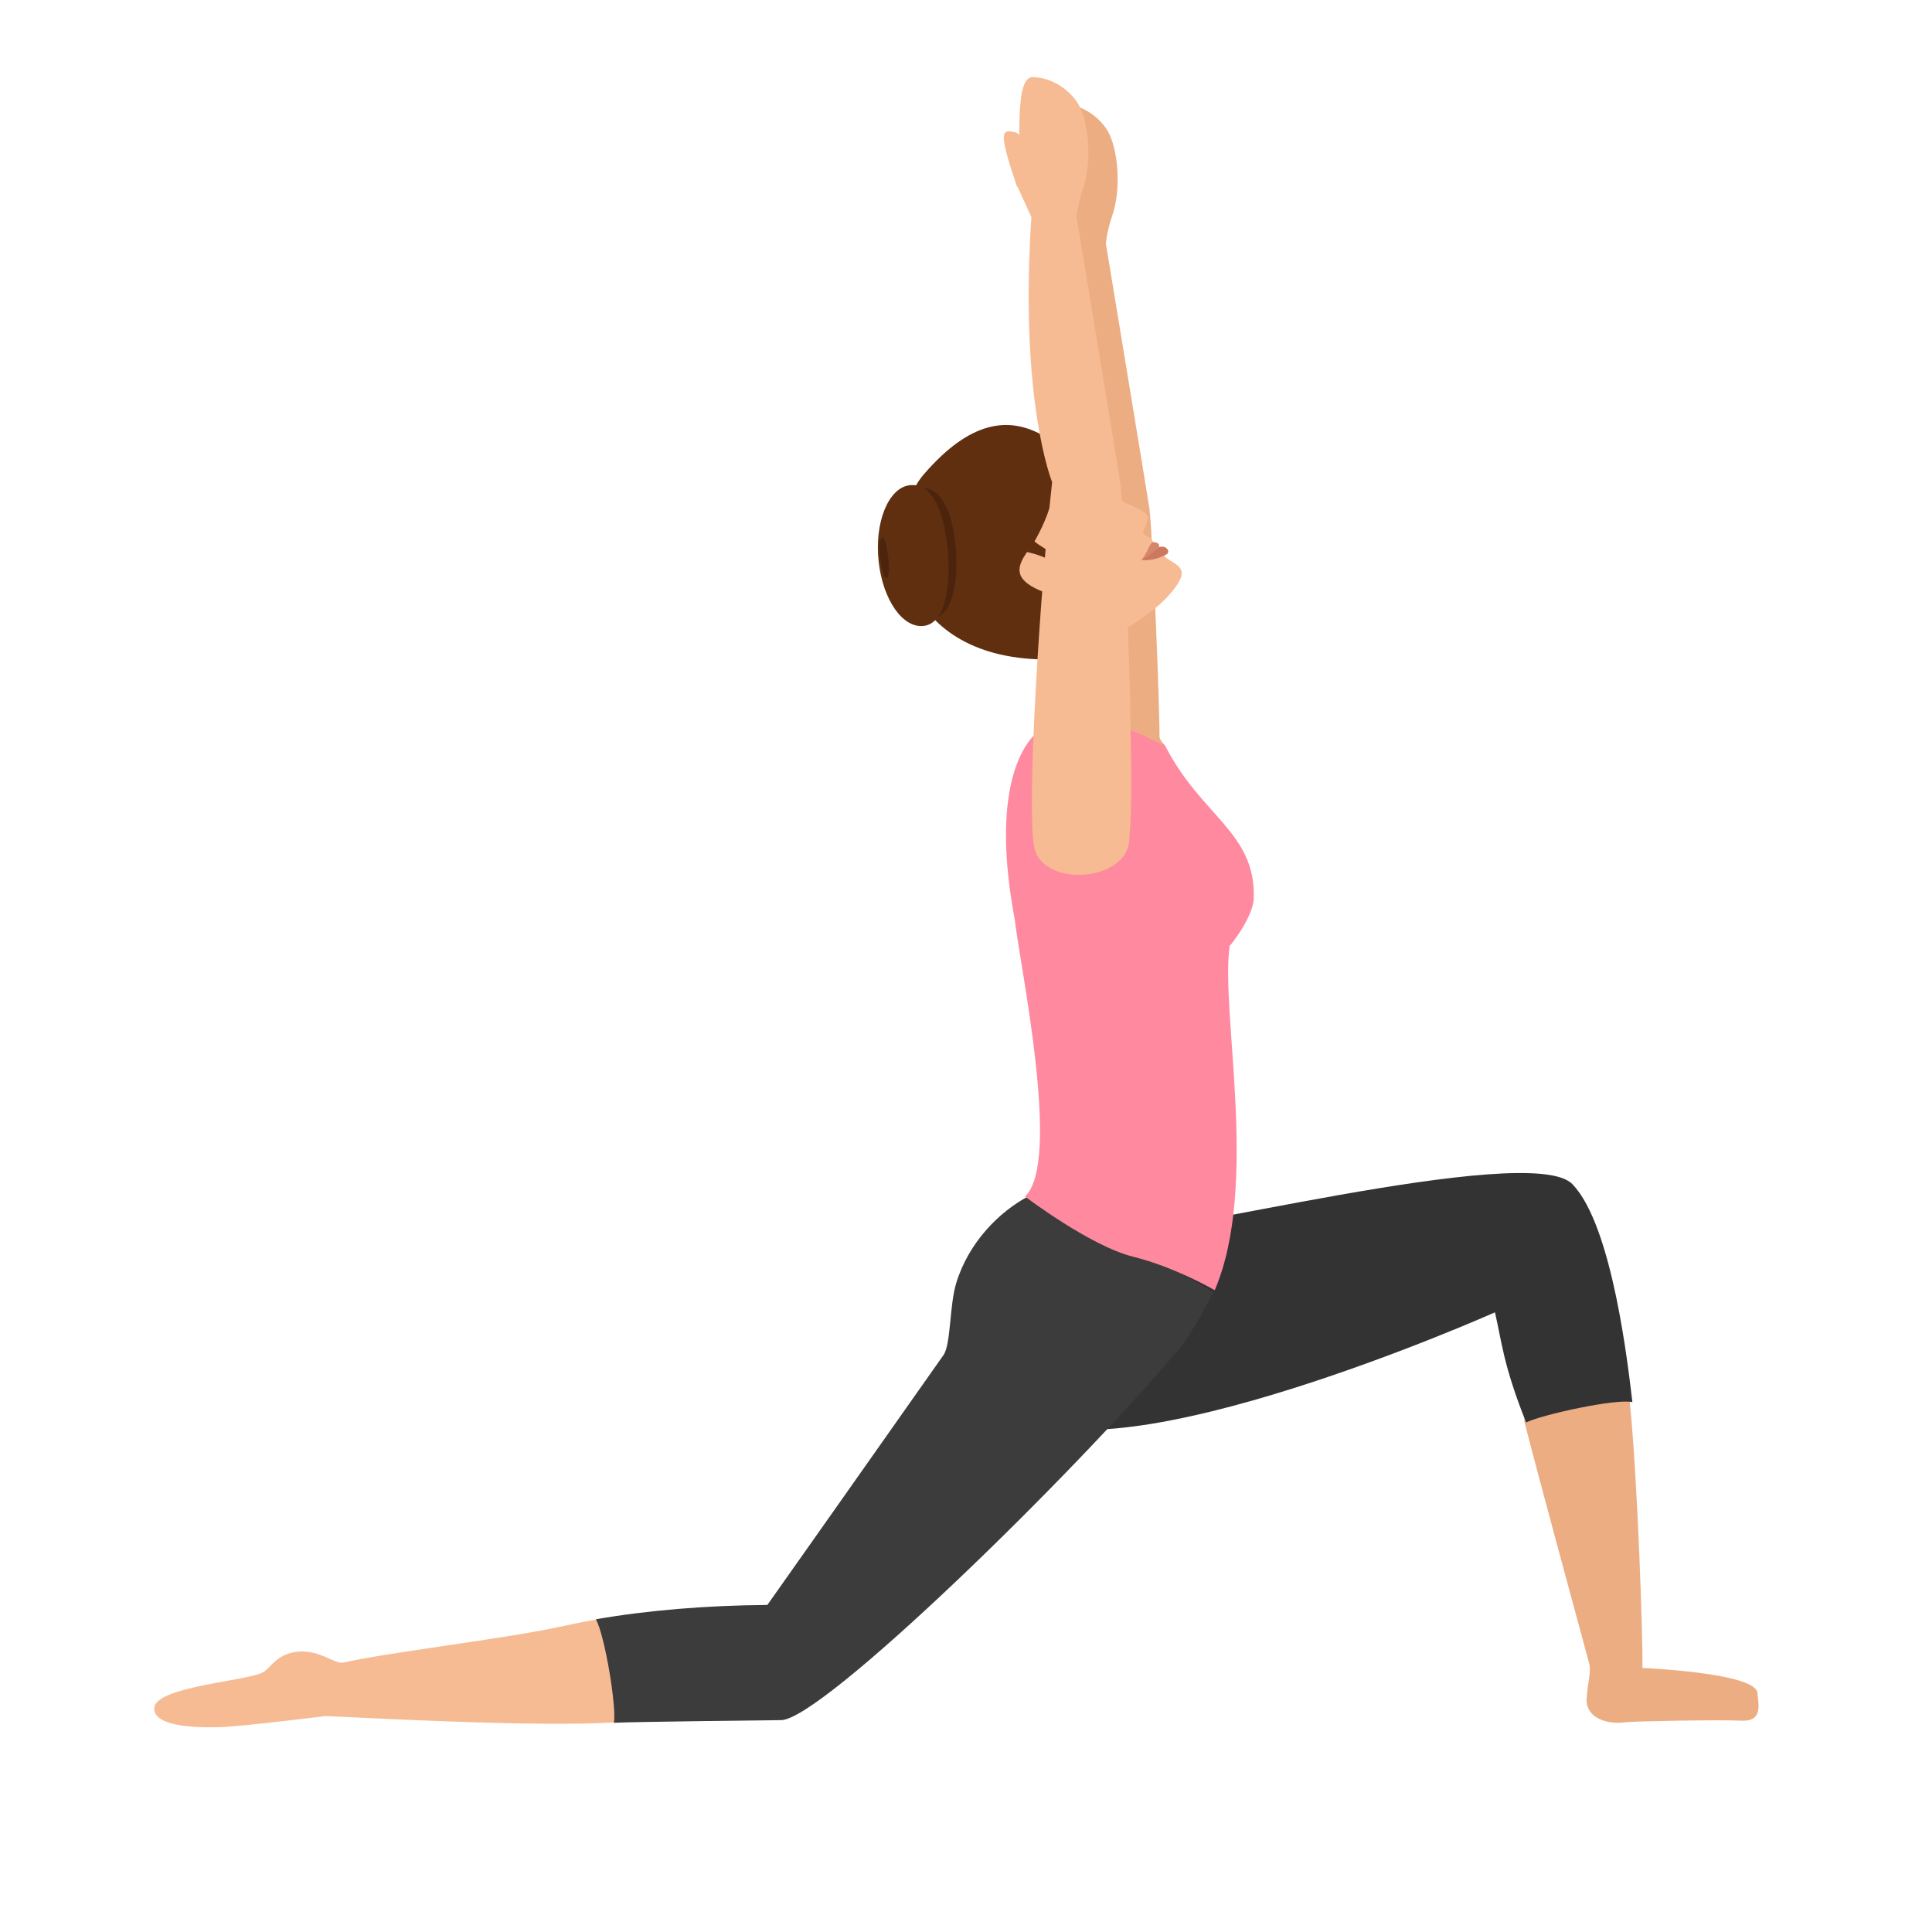
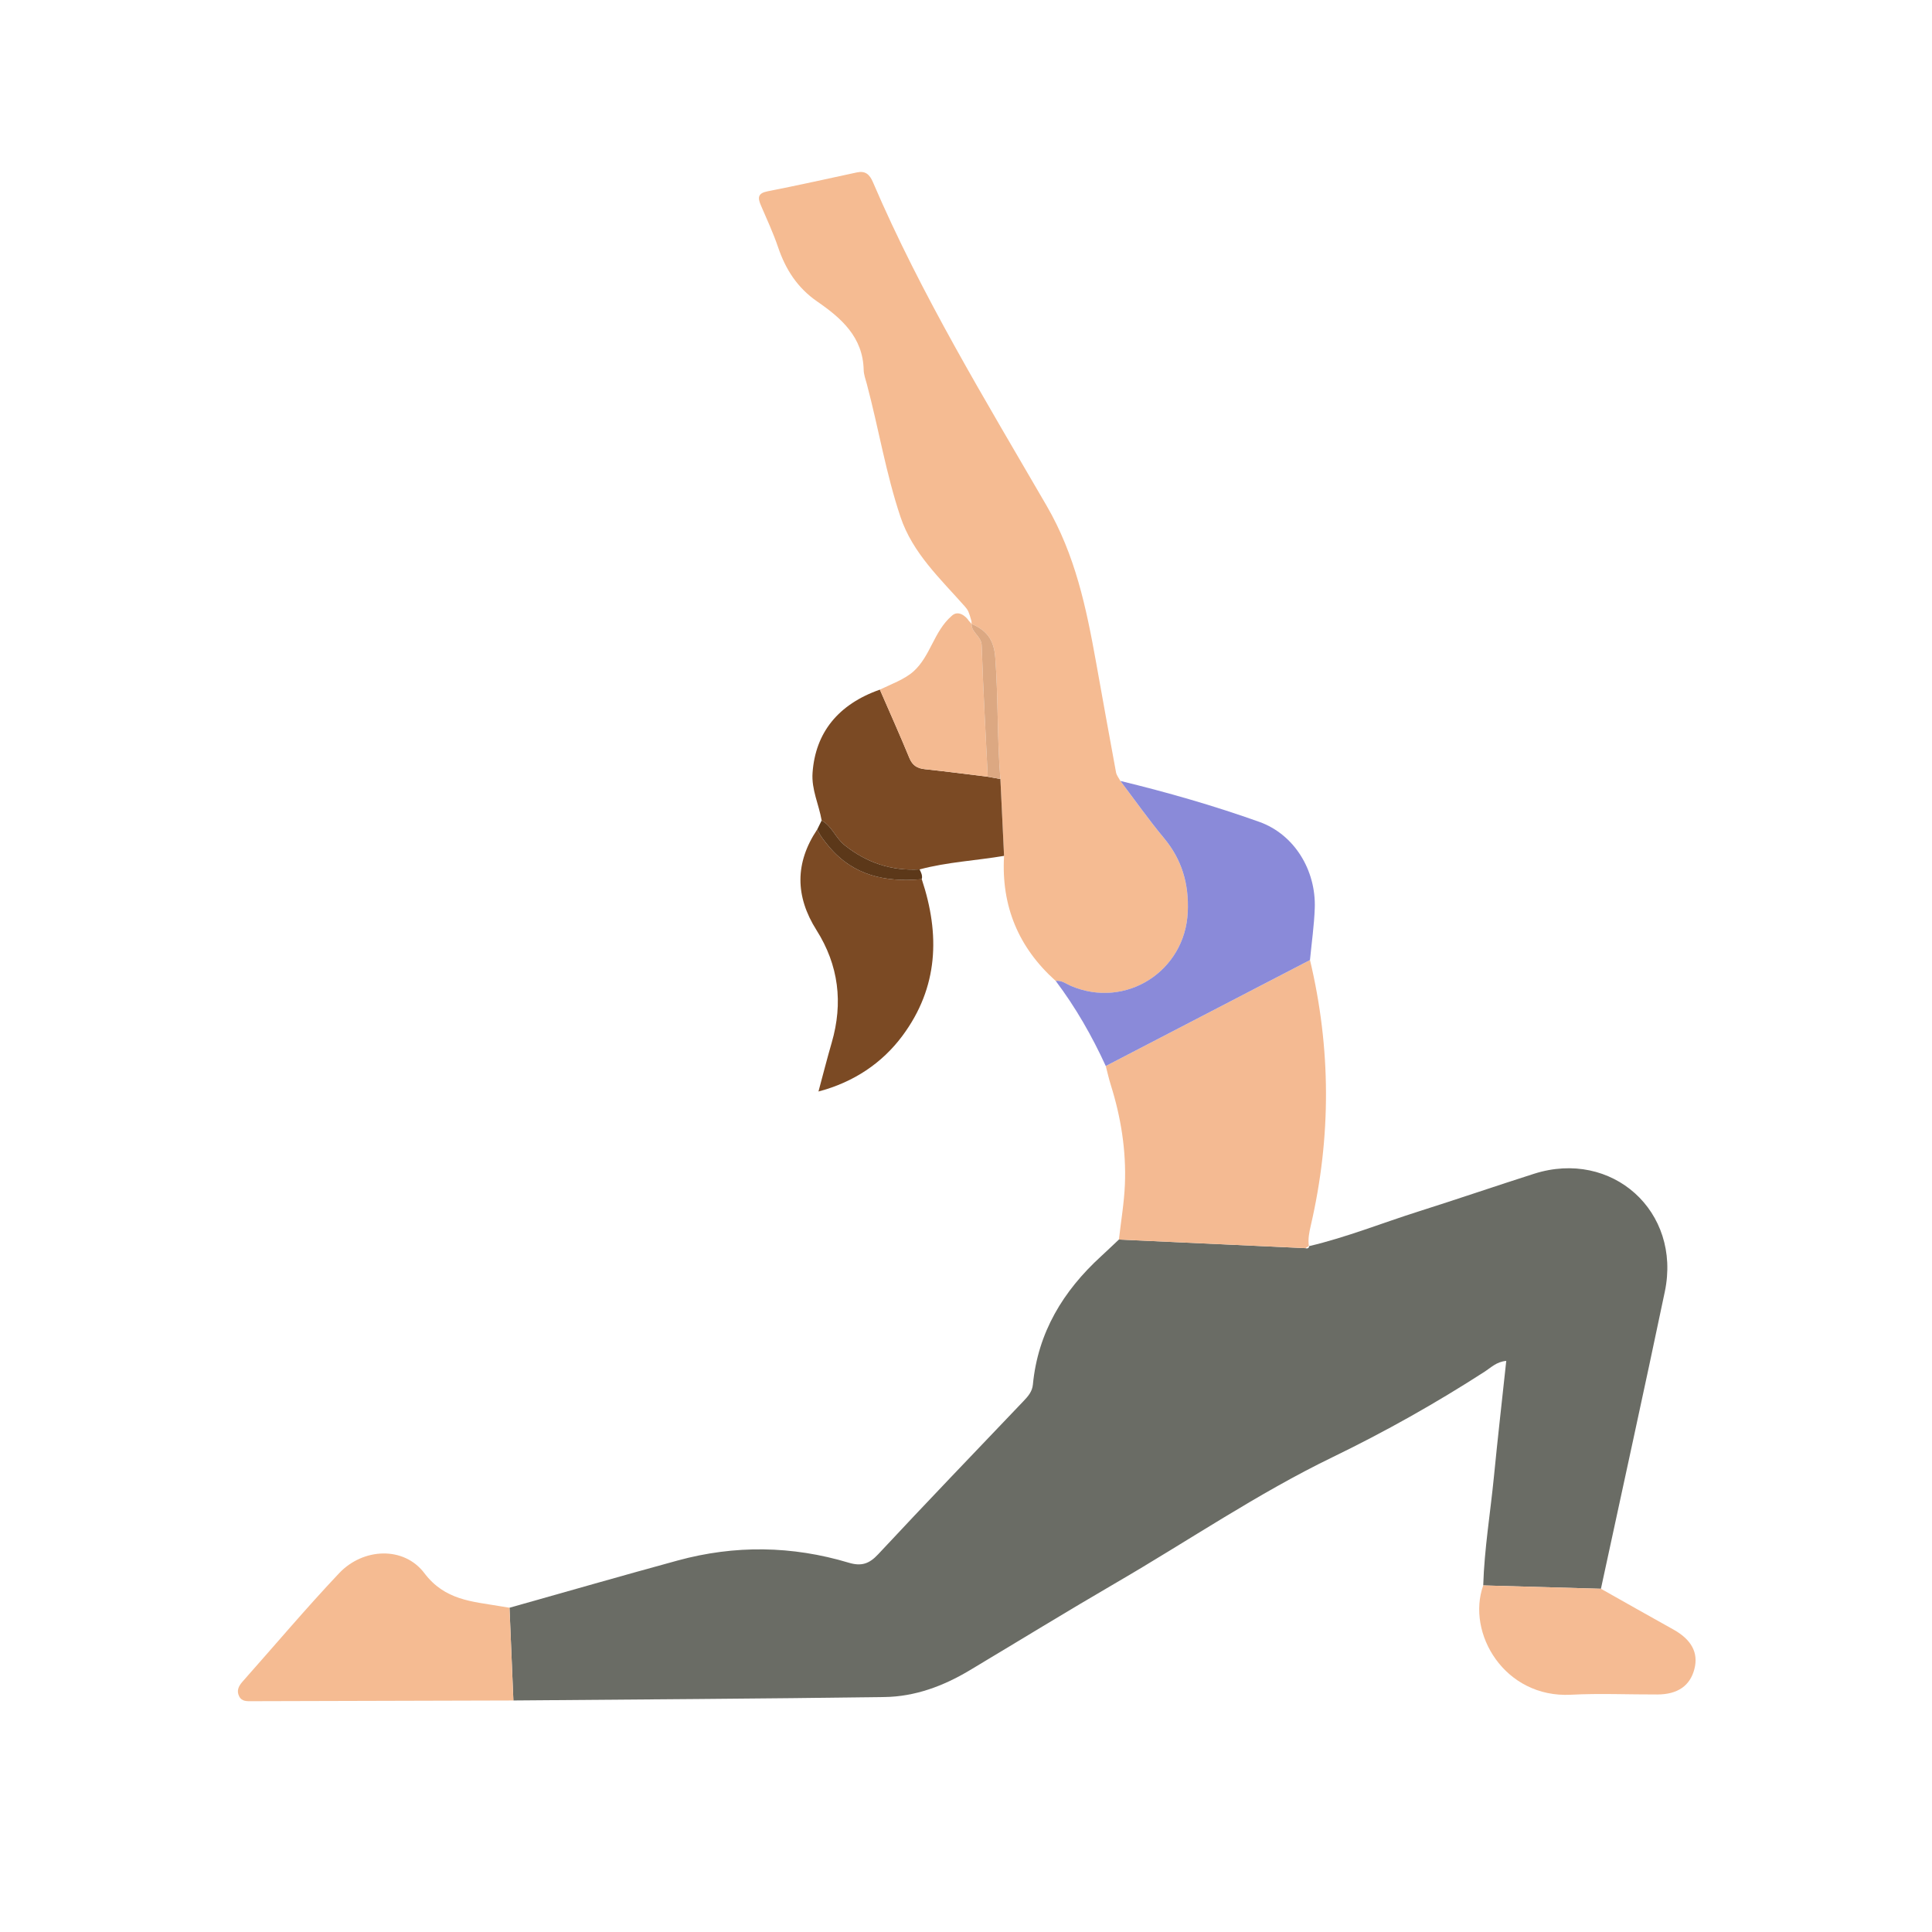
- <svg xmlns="http://www.w3.org/2000/svg" width="500" height="501" viewBox="0 0 500 501" fill="none">
-   <path d="M451.554 446.198C445.898 445.922 423.549 446.336 421.48 446.612C416.513 447.302 411.271 445.369 411.409 440.676C411.547 437.087 412.651 433.636 412.099 431.428C409.064 420.247 398.717 382.149 395.268 368.622C394.164 364.067 422.17 358.407 422.583 363.377C424.653 383.254 426.032 425.354 425.894 432.532C425.894 432.532 455.417 433.775 455.693 439.02C455.969 441.919 457.21 446.474 451.554 446.198Z" fill="#ECAD83" />
-   <path d="M387.647 340.31C389.457 348.073 389.735 353.756 395.721 368.865C400.036 366.786 419.106 362.627 423.282 363.597C422.307 355.558 418.271 317.854 407.692 307.042C396.695 295.676 295.639 322.151 293.272 318.547C293.272 318.547 242.605 352.647 263.624 366.786C289.653 383.974 387.647 340.31 387.647 340.31Z" fill="#333333" />
-   <path d="M40.015 442.827C40.567 437.257 64.584 435.899 68.311 433.589C70.105 432.503 71.624 429.242 76.317 428.427C82.528 427.341 86.807 431.688 89.015 431.144C100.196 428.563 131.252 424.895 144.917 421.907C148.092 421.228 151.267 420.548 154.579 420.005C168.106 417.696 164.241 446.223 159.272 446.63C139.396 447.989 91.638 445.272 84.46 445C84.46 445 62.652 447.717 57.407 447.853C54.232 447.989 39.463 448.396 40.015 442.827Z" fill="#F6BB92" />
-   <path d="M198.979 416.188C183.012 416.325 168.008 417.564 154.518 419.904C156.858 424.172 159.886 442.48 159.198 446.747C164.153 446.472 202.558 446.059 202.558 446.059C213.295 445.921 278.955 381.774 305.798 349.7C307.862 347.359 311.304 341.44 314.607 335.108C314.607 335.108 271.798 309.091 266.98 310.054C258.996 314.184 251.15 322.306 247.984 332.63C246.194 338.274 246.607 348.461 244.68 351.351C226.785 376.818 198.979 416.188 198.979 416.188Z" fill="#3D3C3C" />
-   <path d="M275.308 26.903C270.063 26.903 272.823 48.708 271.443 55.332L275.032 63.199C271.857 111.086 280.414 131.925 280.414 131.925C277.24 160.492 273.789 215.556 275.722 226.321C277.516 237.085 299.596 235.843 300.424 224.803C301.252 213.9 300.838 204.102 300.7 193.2C300.7 182.297 299.044 141.586 298.078 132.063C297.94 130.821 286.762 63.199 286.762 63.199C286.762 63.199 286.9 60.439 288.418 55.884C290.626 49.536 290.074 40.014 287.728 34.908C285.658 30.491 280.414 26.903 275.308 26.903Z" fill="#ECAD83" />
-   <path d="M273.515 48.706C273.515 48.706 274.067 41.806 270.479 41.115C267.443 40.563 266.339 40.702 271.307 55.33C271.445 55.468 273.515 55.192 273.515 48.706Z" fill="#ECAD83" />
-   <path d="M325.107 232.928C325.662 215.941 311.52 211.66 302.231 193.57C301.122 191.36 290.585 185.146 285.039 185.007C278.938 184.869 272.699 185.836 267.985 190.808C264.38 194.674 257.171 206.689 263.133 238.452C264.519 250.742 275.333 301.424 265.767 310.263C265.767 310.263 282.682 323.106 293.773 325.868C304.865 328.63 314.986 334.568 314.986 334.568C326.632 307.363 316.373 262.205 318.868 245.218C319.007 245.356 324.969 237.761 325.107 232.928Z" fill="#FF8AA0" />
-   <path d="M297.413 185.936C297.413 185.936 292.933 173.78 290.132 162.853L271.371 161.624C275.011 172.551 272.351 187.302 272.351 187.302C289.852 185.526 297.133 191.399 301.753 193.175L297.413 185.936Z" fill="#ECAD83" />
-   <path d="M283.804 124.823C282 116.256 274.368 114.046 269.79 113.217C255.359 110.592 248.838 115.98 241.9 123.994C232.604 134.632 257.163 162.818 262.713 165.996C277.144 174.148 296.569 161.436 302.813 154.666C309.612 147.205 305.311 146.929 302.119 144.442C301.981 144.304 301.842 143.613 301.842 143.613C300.87 142.646 299.344 141.541 298.512 139.606C298.512 139.606 297.263 139.054 296.847 138.639C296.43 138.363 296.292 138.225 296.569 137.672C297.124 136.152 297.679 134.909 297.679 134.08C297.263 131.455 284.636 128.829 283.804 124.823Z" fill="#F6BB92" />
-   <path d="M295.91 145.265C295.91 145.265 297.124 144.923 300.46 142.189C300.612 141.734 300.915 140.708 299.247 140.595C298.034 140.481 297.882 142.987 295.91 145.265Z" fill="#D6876B" />
-   <path d="M295.91 145.148C295.91 145.148 298.559 145.877 302.61 143.689C303.077 143.203 302.921 142.596 302.766 142.474C301.987 141.38 300.584 141.866 300.584 141.866C297.157 144.905 295.91 145.148 295.91 145.148Z" fill="#CC785E" />
-   <path d="M239.519 123.04C228.41 136.06 231.976 169.44 269.005 170.964C271.474 171.103 275.589 169.856 276 163.208C276.274 158.498 275.177 154.066 275.177 154.066C274.766 152.819 274.491 151.296 273.943 149.772C273.394 148.11 266.4 143.401 267.36 141.877C276.274 127.472 274.217 116.115 270.926 113.206C261.6 107.666 251.451 109.189 239.519 123.04Z" fill="#602F0F" />
-   <path d="M269.715 153.143C277.018 156.264 279.318 153.994 281.887 150.306L271.473 144.347L266.469 142.929C263.899 146.617 262.411 150.022 269.715 153.143Z" fill="#F6BB92" />
-   <path d="M241.892 160.389C236.614 161.229 231.613 154.228 230.641 144.988C229.669 135.748 233.002 127.487 238.28 126.647C243.559 125.807 246.753 131.828 247.726 141.068C248.698 150.448 247.17 159.549 241.892 160.389Z" fill="#4C230C" />
-   <path d="M270.34 141.859C269.098 141.169 268.132 140.341 267.442 139.651C266.338 138.684 265.786 137.856 265.786 137.856L263.854 142.825C264.406 143.377 264.958 143.791 265.51 144.343C265.51 144.343 265.786 143.791 266.062 142.963V143.101C267.304 143.377 269.236 143.791 271.582 144.895C271.72 144.757 274.066 144.205 270.34 141.859Z" fill="#602F0F" />
-   <path d="M239.703 162.285C234.183 163.113 228.939 155.66 227.835 145.586C226.731 135.512 230.319 126.679 235.701 125.851C241.221 125.023 244.533 131.51 245.637 141.446C246.741 151.52 245.223 161.457 239.703 162.285Z" fill="#602F0F" />
-   <path d="M229.895 149.934C229.352 150.066 228.537 147.702 228.266 144.813C227.994 141.924 228.13 139.429 228.809 139.429C229.352 139.298 229.895 141.267 230.302 144.156C230.574 147.045 230.574 149.934 229.895 149.934Z" fill="#4C230C" />
-   <path d="M267.718 20.001C262.473 20.001 265.234 41.806 263.854 48.43L267.442 56.296C264.268 104.184 272.824 125.023 272.824 125.023C269.65 153.59 266.2 208.654 268.132 219.418C269.926 230.183 292.007 228.941 292.835 217.9C293.663 206.998 293.249 197.2 293.111 186.297C293.111 175.395 291.455 134.683 290.489 125.161C290.351 123.919 279.172 56.296 279.172 56.296C279.172 56.296 279.31 53.536 280.828 48.982C283.036 42.634 282.484 33.111 280.138 28.005C278.068 23.589 272.824 20.001 267.718 20.001Z" fill="#F6BB92" />
-   <path d="M265.923 41.803C265.923 41.803 266.475 34.903 262.887 34.213C259.851 33.661 258.747 33.799 263.715 48.428C263.853 48.566 265.923 48.29 265.923 41.803Z" fill="#F6BB92" />
+ <svg xmlns="http://www.w3.org/2000/svg" width="501" height="501" viewBox="0 0 501 501" fill="none">
+   <path d="M339.411 323.159C349.174 320.864 358.477 317.111 368.011 314.098C377.971 310.948 387.852 307.551 397.802 304.379C418.017 297.934 436.077 314.136 431.714 334.961C426.33 360.669 420.681 386.319 415.147 411.993C404.975 411.704 394.802 411.415 384.626 411.126C384.909 401.658 386.48 392.314 387.401 382.906C388.376 372.956 389.512 363.021 390.598 352.903C388.074 353.118 386.655 354.627 385.058 355.658C372.351 363.859 359.197 371.26 345.589 377.852C326.104 387.288 308.226 399.499 289.563 410.351C276.749 417.806 264.112 425.566 251.39 433.176C244.608 437.234 237.274 439.958 229.39 440.069C197.307 440.517 165.217 440.688 133.131 440.961C132.794 432.944 132.461 424.931 132.124 416.914C146.662 412.821 161.175 408.64 175.745 404.662C190.554 400.62 205.394 400.823 220.091 405.236C223.348 406.214 225.387 405.554 227.711 403.061C240.157 389.717 252.8 376.556 265.392 363.351C266.582 362.104 267.671 360.878 267.846 359.04C269.145 345.521 275.688 334.78 285.518 325.785C287.08 324.353 288.607 322.883 290.15 321.432C306.295 322.178 322.437 322.921 338.582 323.667C339.052 323.762 339.414 323.689 339.442 323.108L339.411 323.153V323.159Z" fill="#6A6C65" />
+   <path d="M273.761 254.369C264.081 245.711 259.61 234.907 260.369 221.94C260.052 215.298 259.734 208.659 259.417 202.017C258.563 191.539 258.874 181.017 258.093 170.521C257.744 165.806 255.794 163.444 251.949 161.796C251.936 161.57 251.93 161.342 251.927 161.113C251.251 158.672 251.054 158.227 250.203 157.265C243.853 150.077 236.668 143.457 233.512 134.049C229.74 122.804 227.835 111.062 224.793 99.62C224.466 98.394 223.993 97.156 223.965 95.914C223.774 87.399 218.148 82.484 211.941 78.204C206.788 74.648 203.74 69.908 201.778 64.129C200.511 60.392 198.828 56.795 197.272 53.16C196.437 51.21 196.564 50.096 199.041 49.61C206.782 48.093 214.484 46.375 222.199 44.711C224.412 44.235 225.505 45.229 226.359 47.219C238.909 76.531 255.496 103.715 271.434 131.192C278.835 143.952 281.686 157.592 284.204 171.603C285.925 181.17 287.633 190.736 289.405 200.293C289.551 201.077 290.144 201.775 290.529 202.515C294.272 207.456 297.841 212.545 301.809 217.298C306.505 222.927 308.325 229.227 308.007 236.485C307.334 251.883 291.907 261.742 277.705 255.668C276.428 255.122 275.285 254.16 273.758 254.373L273.761 254.369Z" fill="#F5BB92" />
+   <path d="M338.583 323.673C322.438 322.927 306.297 322.184 290.152 321.438C290.688 316.682 291.507 311.938 291.704 307.169C292.066 298.362 290.685 289.742 288.04 281.325C287.535 279.721 287.173 278.07 286.748 276.442C304.401 267.282 322.051 258.122 339.704 248.962C345.162 271.866 345.229 294.793 339.926 317.726C339.507 319.536 339.136 321.304 339.415 323.159L339.447 323.114C339.161 323.302 338.872 323.486 338.586 323.673H338.583Z" fill="#F4BA92" />
+   <path d="M339.699 248.959C322.046 258.119 304.396 267.279 286.743 276.439C283.168 268.638 278.93 261.227 273.761 254.366C275.288 254.153 276.431 255.115 277.707 255.662C291.906 261.735 307.333 251.877 308.01 236.478C308.327 229.22 306.508 222.921 301.812 217.292C297.846 212.535 294.278 207.449 290.531 202.509C302.707 205.462 314.763 208.919 326.545 213.12C335.699 216.384 341.287 225.728 340.941 235.491C340.782 239.99 340.128 244.47 339.699 248.959Z" fill="#8A8AD9" />
+   <path d="M132.121 416.917C132.458 424.934 132.794 432.947 133.128 440.964C110.544 441.028 87.957 441.091 65.373 441.148C64.109 441.148 62.725 441.282 62.023 439.894C61.277 438.424 61.884 437.211 62.9 436.065C71.231 426.686 79.324 417.082 87.935 407.966C94.167 401.369 104.724 400.908 110.039 407.938C115.37 414.99 122.415 415.275 129.626 416.504C130.458 416.647 131.289 416.777 132.121 416.914V416.917Z" fill="#F5BB92" />
+   <path d="M259.417 202.016C259.734 208.659 260.052 215.297 260.369 221.94C253.073 223.175 245.637 223.533 238.455 225.457C231.165 225.877 224.742 223.733 219.021 219.174C216.691 217.314 215.751 214.243 213.071 212.764C212.363 208.627 210.398 204.76 210.709 200.391C211.449 189.999 217.351 182.627 228.165 178.833C230.731 184.738 233.372 190.615 235.82 196.568C236.63 198.537 237.881 199.264 239.887 199.473C245.313 200.042 250.724 200.759 256.14 201.42C257.232 201.62 258.324 201.816 259.417 202.016Z" fill="#7B4A24" />
+   <path d="M239.026 227.985C243.795 242.317 243.36 256.017 234.019 268.596C228.733 275.718 221.306 280.668 212.242 283.046C213.423 278.674 214.474 274.514 215.671 270.396C218.674 260.065 217.487 250.299 211.724 241.186C206.174 232.408 206.127 223.74 211.921 215.082C212.689 216.761 213.81 218.161 215.004 219.577C221.379 227.143 229.749 228.817 239.026 227.982V227.985Z" fill="#7B4A24" />
+   <path d="M384.626 411.125C394.799 411.414 404.975 411.7 415.147 411.992C421.405 415.517 427.644 419.069 433.924 422.552C438.611 425.153 440.484 428.572 439.388 432.801C438.268 437.132 435.064 439.383 429.816 439.405C422.339 439.437 414.846 439.078 407.391 439.472C390.157 440.38 380.206 423.514 384.626 411.129V411.125Z" fill="#F5BB93" />
+   <path d="M239.027 227.985C229.75 228.82 221.383 227.147 215.005 219.581C213.811 218.165 212.69 216.764 211.922 215.085C212.306 214.31 212.687 213.535 213.071 212.761C215.751 214.24 216.691 217.311 219.021 219.171C224.739 223.734 231.162 225.877 238.455 225.454C238.865 226.248 239.271 227.042 239.027 227.985Z" fill="#5C3819" />
+   <path d="M254.566 167.368C254.484 164.949 251.886 164.069 251.95 161.793C251.683 161.494 251.42 161.196 251.153 160.897C251.159 160.897 251.166 160.897 251.175 160.897C250.524 159.897 248.48 158.04 246.756 159.742C242.165 163.736 241.333 170.076 236.91 174.083C234.633 176.144 231.087 177.426 228.166 178.827C230.731 184.732 233.373 190.609 235.821 196.562C236.631 198.531 237.882 199.258 239.888 199.467C245.314 200.036 250.724 200.753 256.141 201.414C255.592 190.063 254.95 178.719 254.566 167.362V167.368Z" fill="#F4BA91" />
+   <path d="M338.582 323.673C338.868 323.486 339.157 323.302 339.442 323.114C339.414 323.695 339.052 323.768 338.582 323.673Z" fill="#FEFEFE" />
+   <path d="M256.14 201.419C255.59 190.069 254.949 178.724 254.565 167.367C254.482 164.948 251.882 164.068 251.949 161.792C255.79 163.44 257.74 165.802 258.092 170.517C258.873 181.013 258.562 191.535 259.416 202.013C258.324 201.816 257.232 201.616 256.14 201.416V201.419Z" fill="#DCA882" />
</svg>
